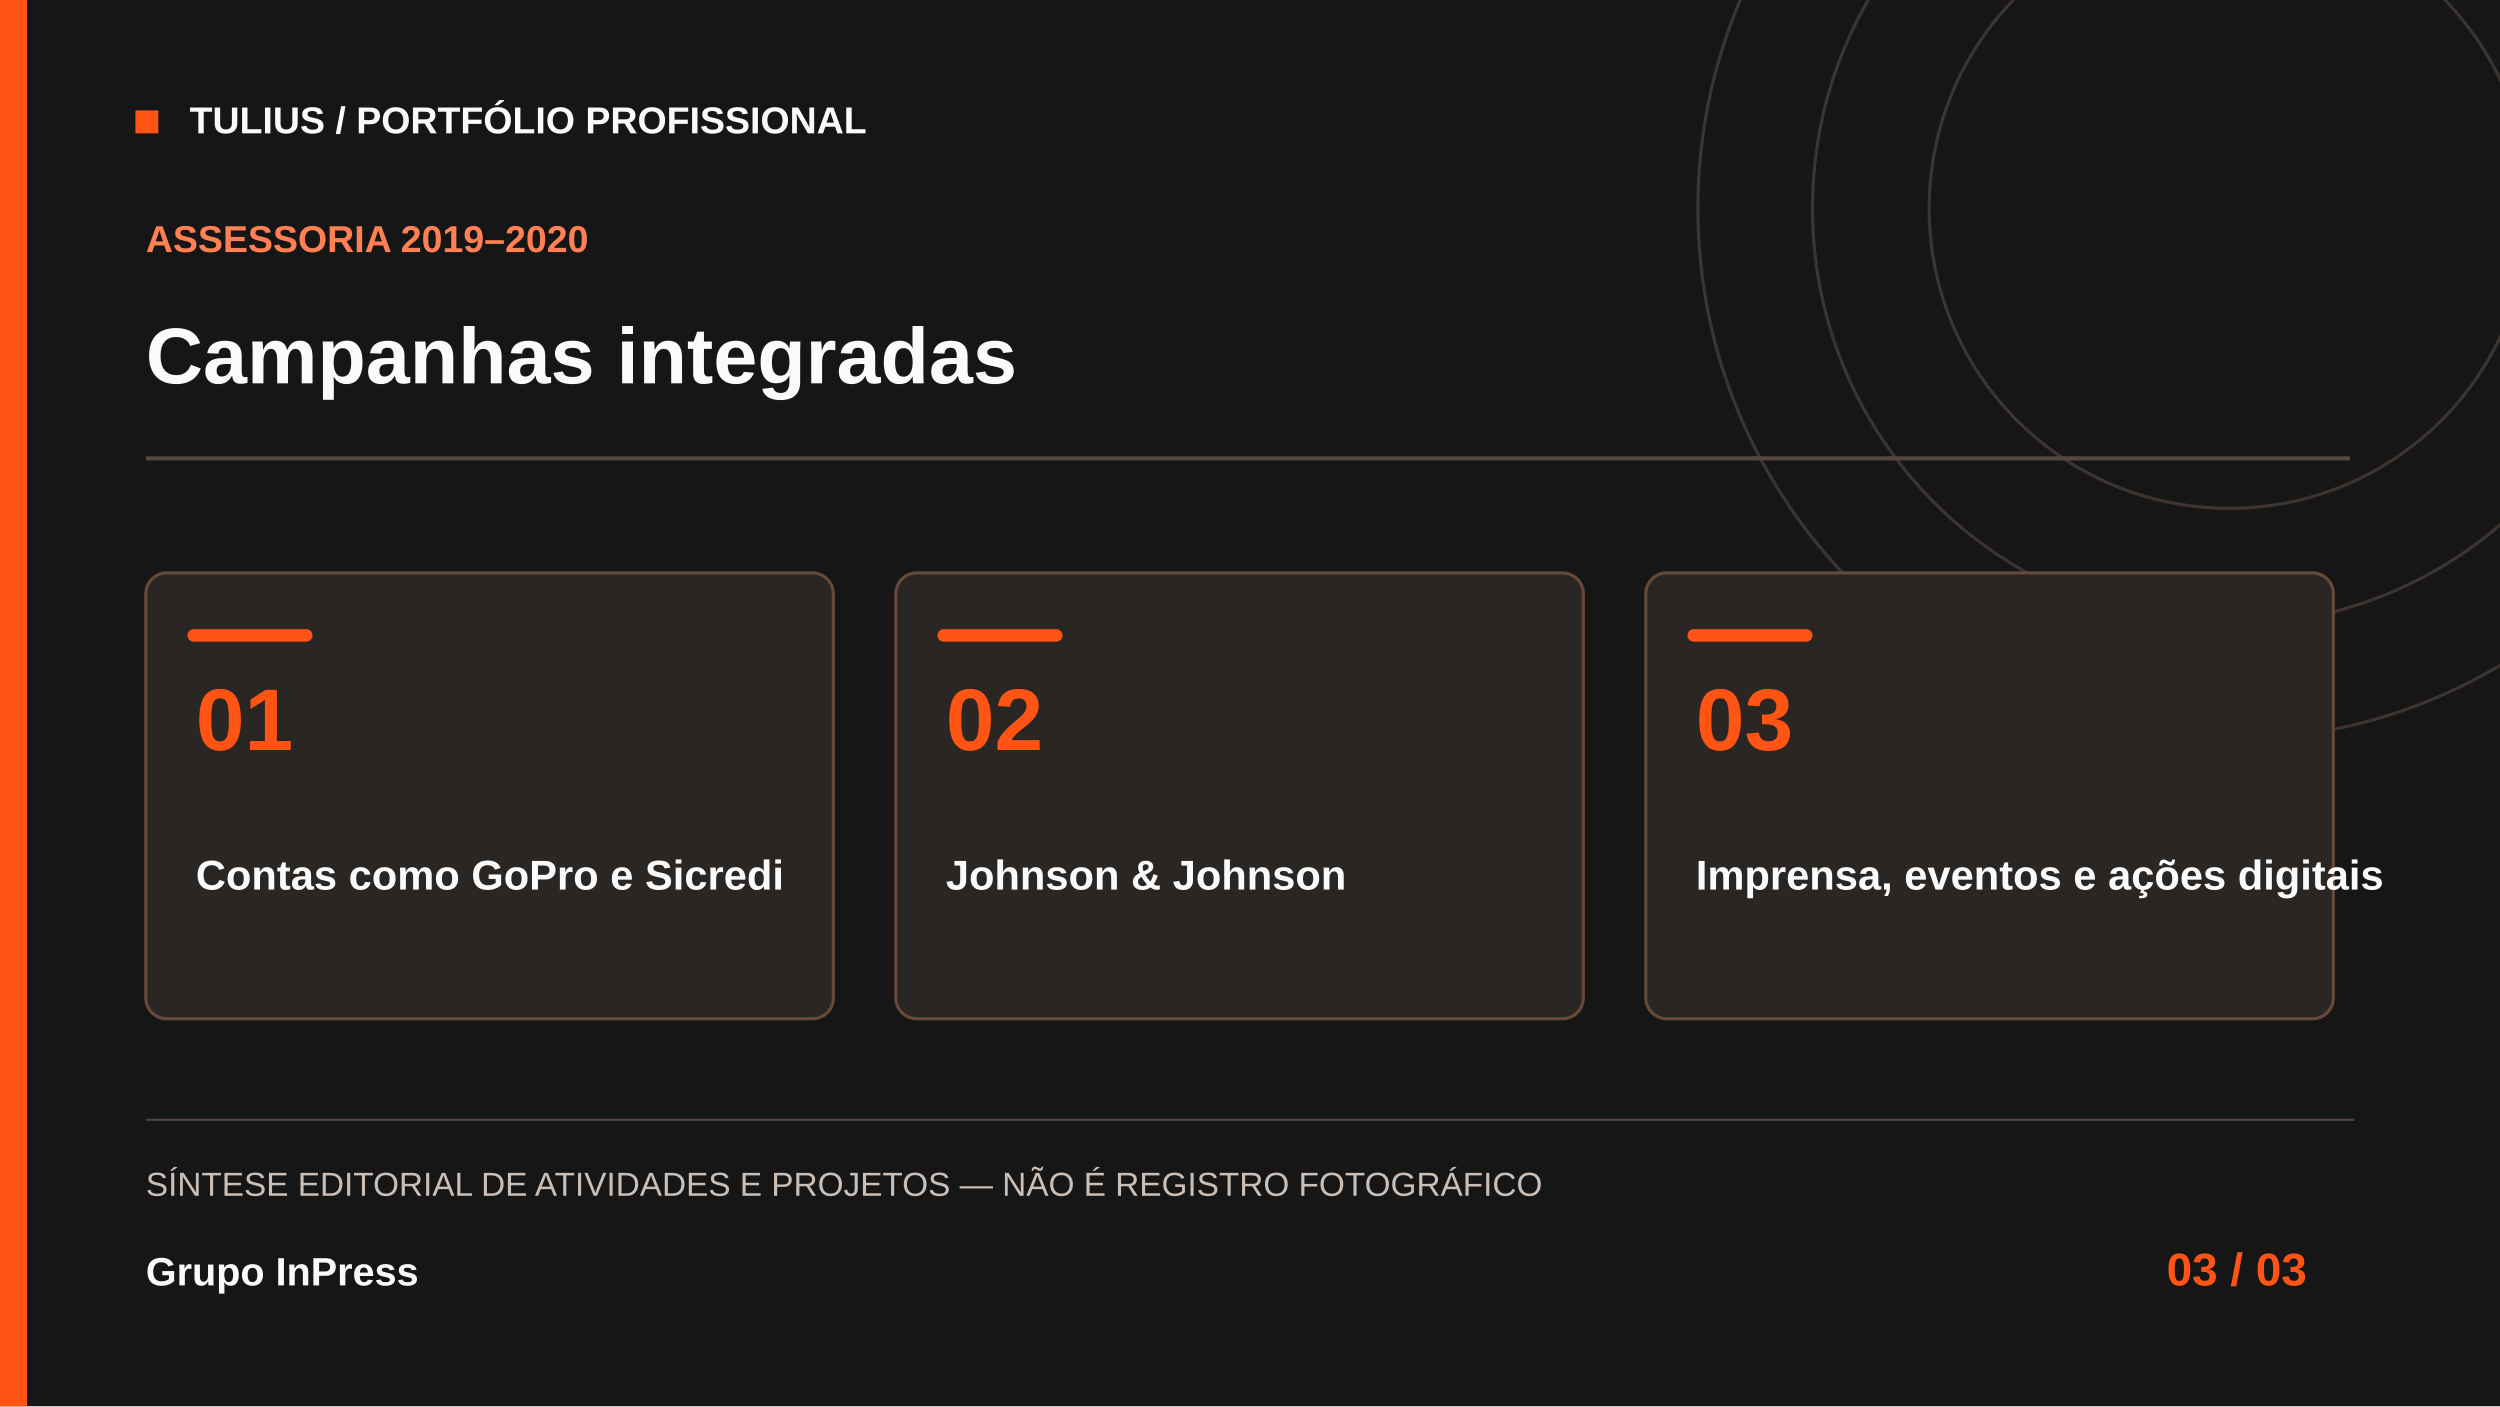
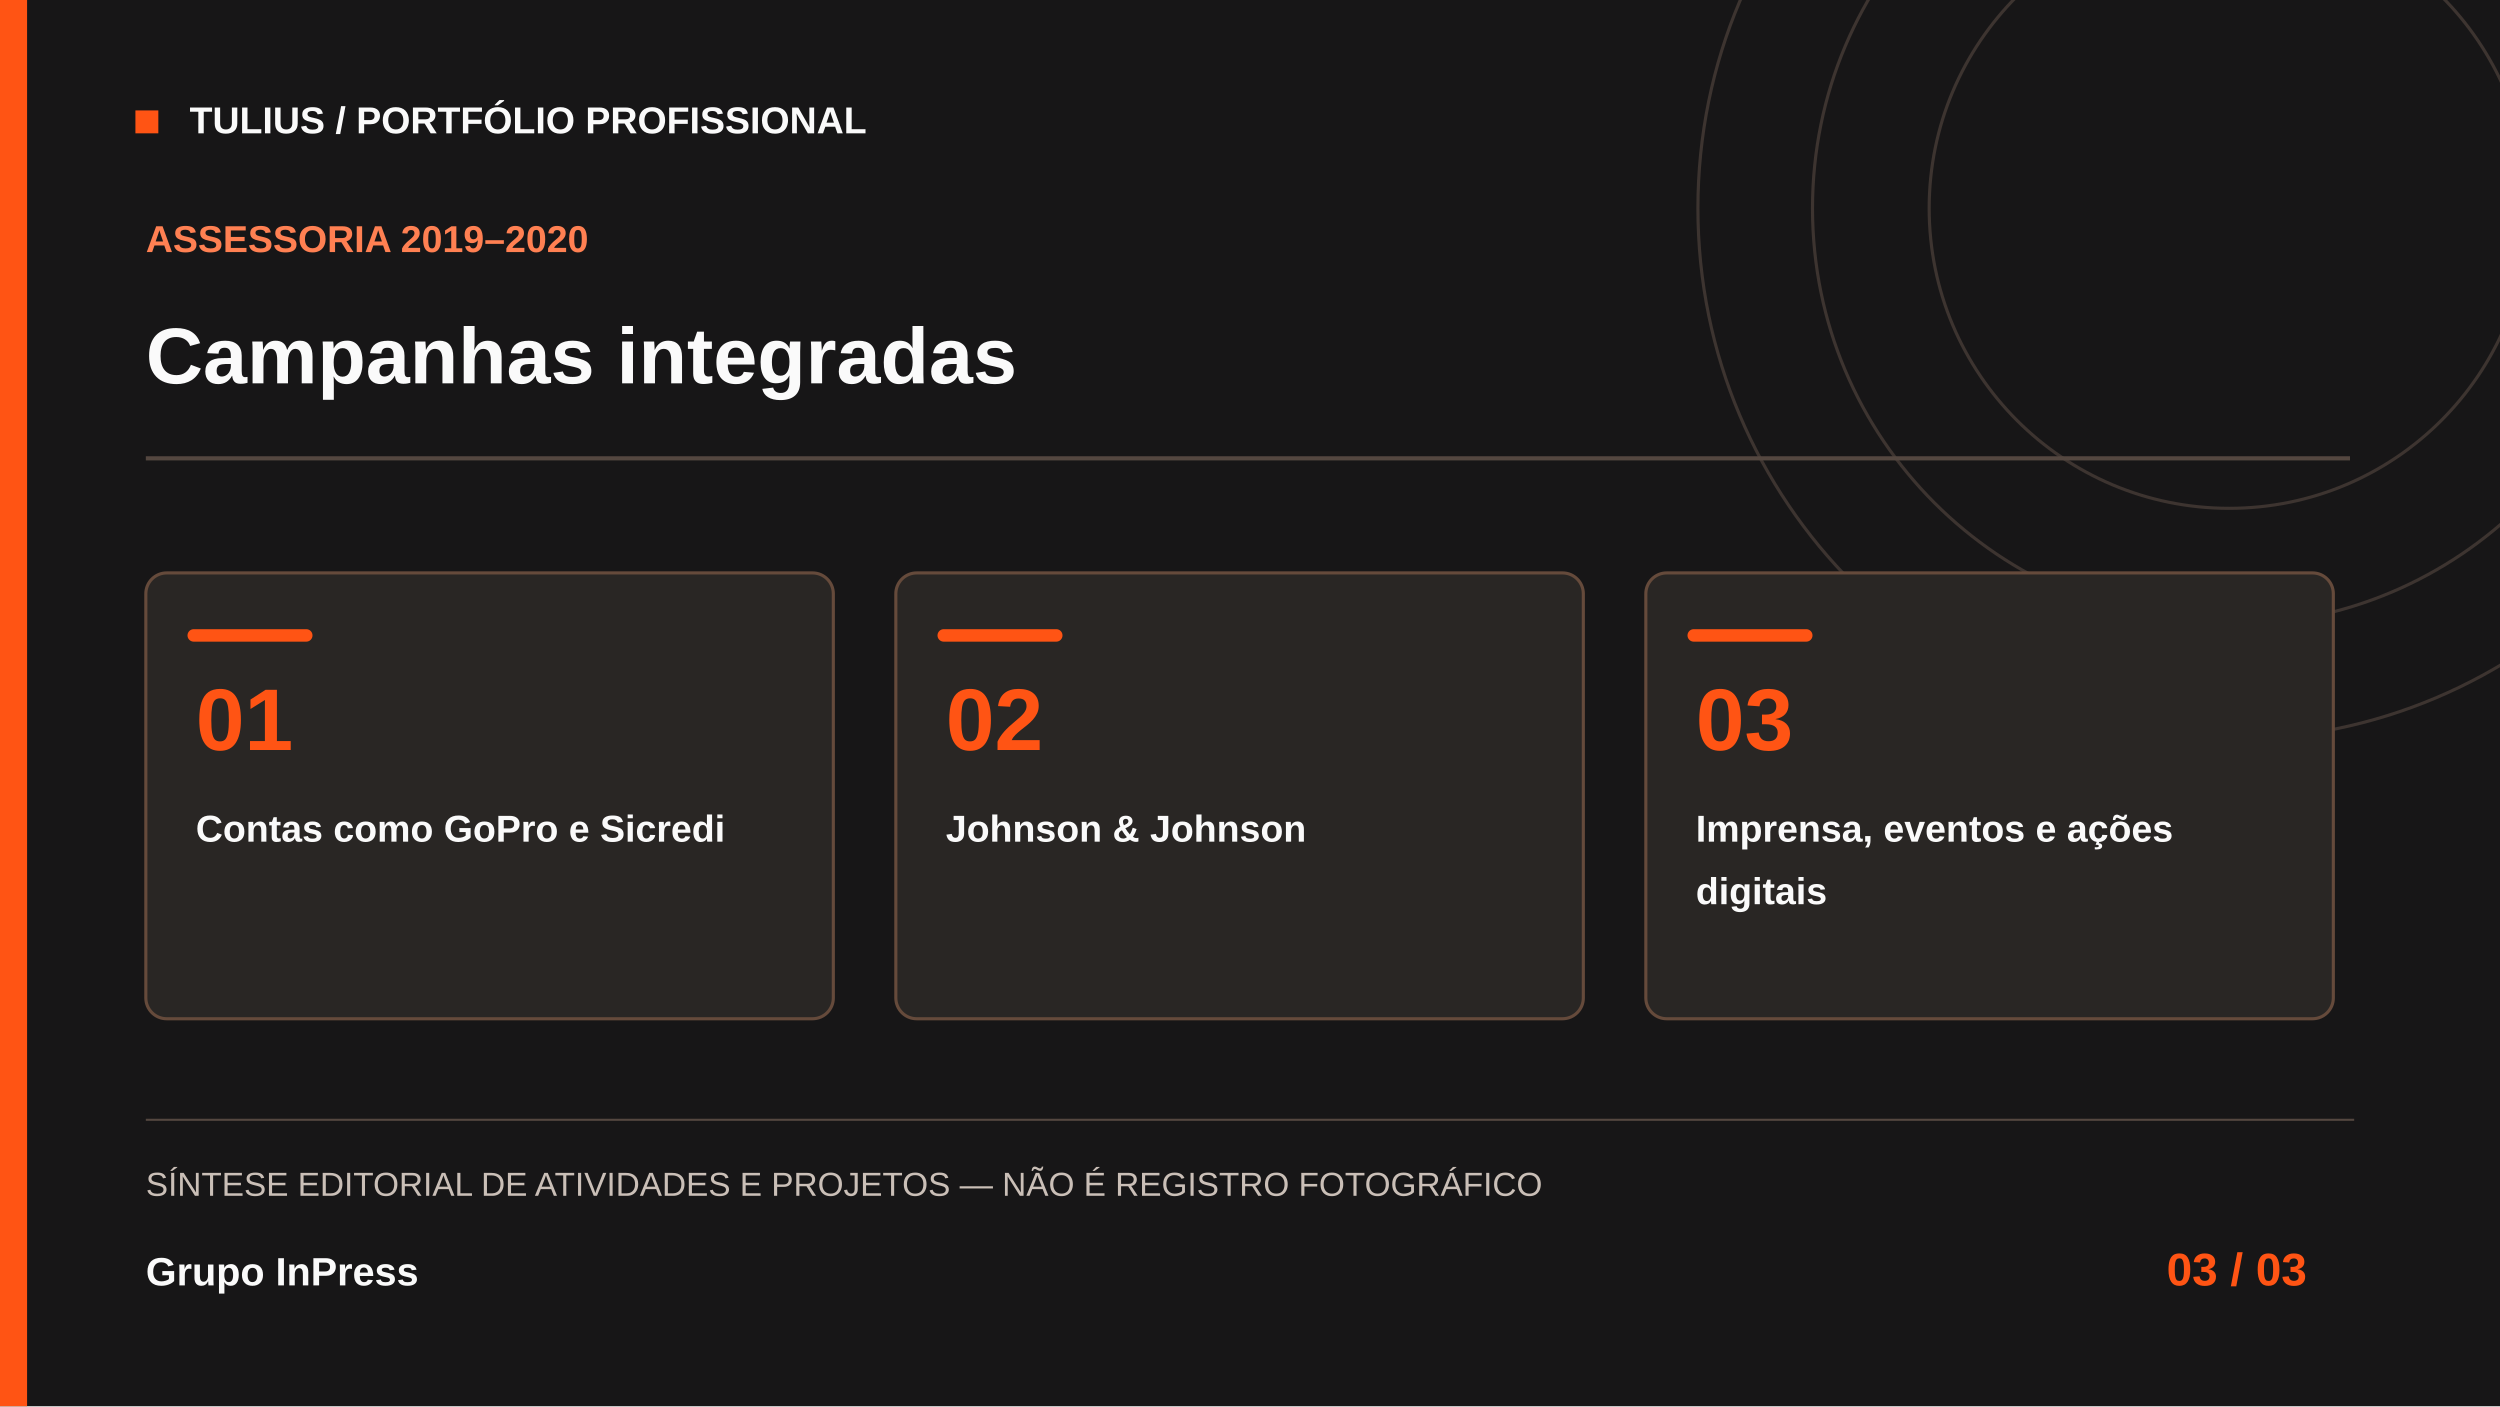
<svg xmlns="http://www.w3.org/2000/svg" width="1200" height="675" viewBox="0 0 1200 675" role="img" aria-labelledby="title desc">
  <rect width="1200" height="675" fill="#171617" />
  <rect x="0" y="0" width="13" height="675" fill="#FF5414" />
  <circle cx="1070" cy="100" r="255" fill="none" stroke="#3d3430" stroke-width="1.5" />
  <circle cx="1070" cy="100" r="200" fill="none" stroke="#3d3430" stroke-width="1.5" />
  <circle cx="1070" cy="100" r="144" fill="none" stroke="#3d3430" stroke-width="1.5" />
  <rect x="65" y="53" width="11" height="11" fill="#FF5414" />
  <text x="91" y="64" fill="#FAFAFA" font-family="Arial, Helvetica, sans-serif" font-size="18" font-weight="700">TULIUS  /  PORTFÓLIO PROFISSIONAL</text>
  <text x="70" y="121" fill="#FF8052" font-family="Arial, Helvetica, sans-serif" font-size="18" font-weight="700">ASSESSORIA 2019–2020</text>
  <text x="70" y="184" fill="#FAFAFA" font-family="Arial, Helvetica, sans-serif" font-size="38" font-weight="700">Campanhas integradas</text>
  <line x1="70" y1="220" x2="1128" y2="220" stroke="#544740" stroke-width="2" />
  <g>
    <rect x="70" y="275" width="330" height="214" rx="10" fill="#292624" stroke="#654a3b" stroke-width="1.5" />
    <rect x="90" y="302" width="60" height="6" rx="3" fill="#FF5414" />
    <text x="94" y="360" fill="#FF5414" font-family="Arial, Helvetica, sans-serif" font-size="42" font-weight="700">01</text>
-     <text x="94" y="427" fill="#FAFAFA" font-family="Arial, Helvetica, sans-serif" font-size="20" font-weight="600">Contas como GoPro e Sicredi</text>
+     <text x="94" y="404" fill="#FAFAFA" font-family="Arial, Helvetica, sans-serif" font-size="18" font-weight="600">
+       <tspan x="94" dy="0">Contas como GoPro e Sicredi</tspan>
+     </text>
  </g>
  <g>
    <rect x="430" y="275" width="330" height="214" rx="10" fill="#292624" stroke="#654a3b" stroke-width="1.5" />
    <rect x="450" y="302" width="60" height="6" rx="3" fill="#FF5414" />
    <text x="454" y="360" fill="#FF5414" font-family="Arial, Helvetica, sans-serif" font-size="42" font-weight="700">02</text>
-     <text x="454" y="427" fill="#FAFAFA" font-family="Arial, Helvetica, sans-serif" font-size="20" font-weight="600">Johnson &amp; Johnson</text>
+     <text x="454" y="404" fill="#FAFAFA" font-family="Arial, Helvetica, sans-serif" font-size="18" font-weight="600">
+       <tspan x="454" dy="0">Johnson &amp; Johnson</tspan>
+     </text>
  </g>
  <g>
    <rect x="790" y="275" width="330" height="214" rx="10" fill="#292624" stroke="#654a3b" stroke-width="1.5" />
    <rect x="810" y="302" width="60" height="6" rx="3" fill="#FF5414" />
    <text x="814" y="360" fill="#FF5414" font-family="Arial, Helvetica, sans-serif" font-size="42" font-weight="700">03</text>
-     <text x="814" y="427" fill="#FAFAFA" font-family="Arial, Helvetica, sans-serif" font-size="20" font-weight="600">Imprensa, eventos e ações digitais</text>
+     <text x="814" y="404" fill="#FAFAFA" font-family="Arial, Helvetica, sans-serif" font-size="18" font-weight="600">
+       <tspan x="814" dy="0">Imprensa, eventos e ações</tspan>
+       <tspan x="814" dy="30">digitais</tspan>
+     </text>
  </g>
  <rect x="70" y="537" width="1060" height="1" fill="#544740" />
  <text x="70" y="574" fill="#cabfb7" font-family="Arial, Helvetica, sans-serif" font-size="16" font-weight="500">SÍNTESE EDITORIAL DE ATIVIDADES E PROJETOS — NÃO É REGISTRO FOTOGRÁFICO</text>
  <text x="70" y="617" fill="#FAFAFA" font-family="Arial, Helvetica, sans-serif" font-size="19" font-weight="700">Grupo InPress</text>
  <text x="1040" y="617" fill="#FF5414" font-family="Arial, Helvetica, sans-serif" font-size="22" font-weight="700">03 / 03</text>
</svg>
